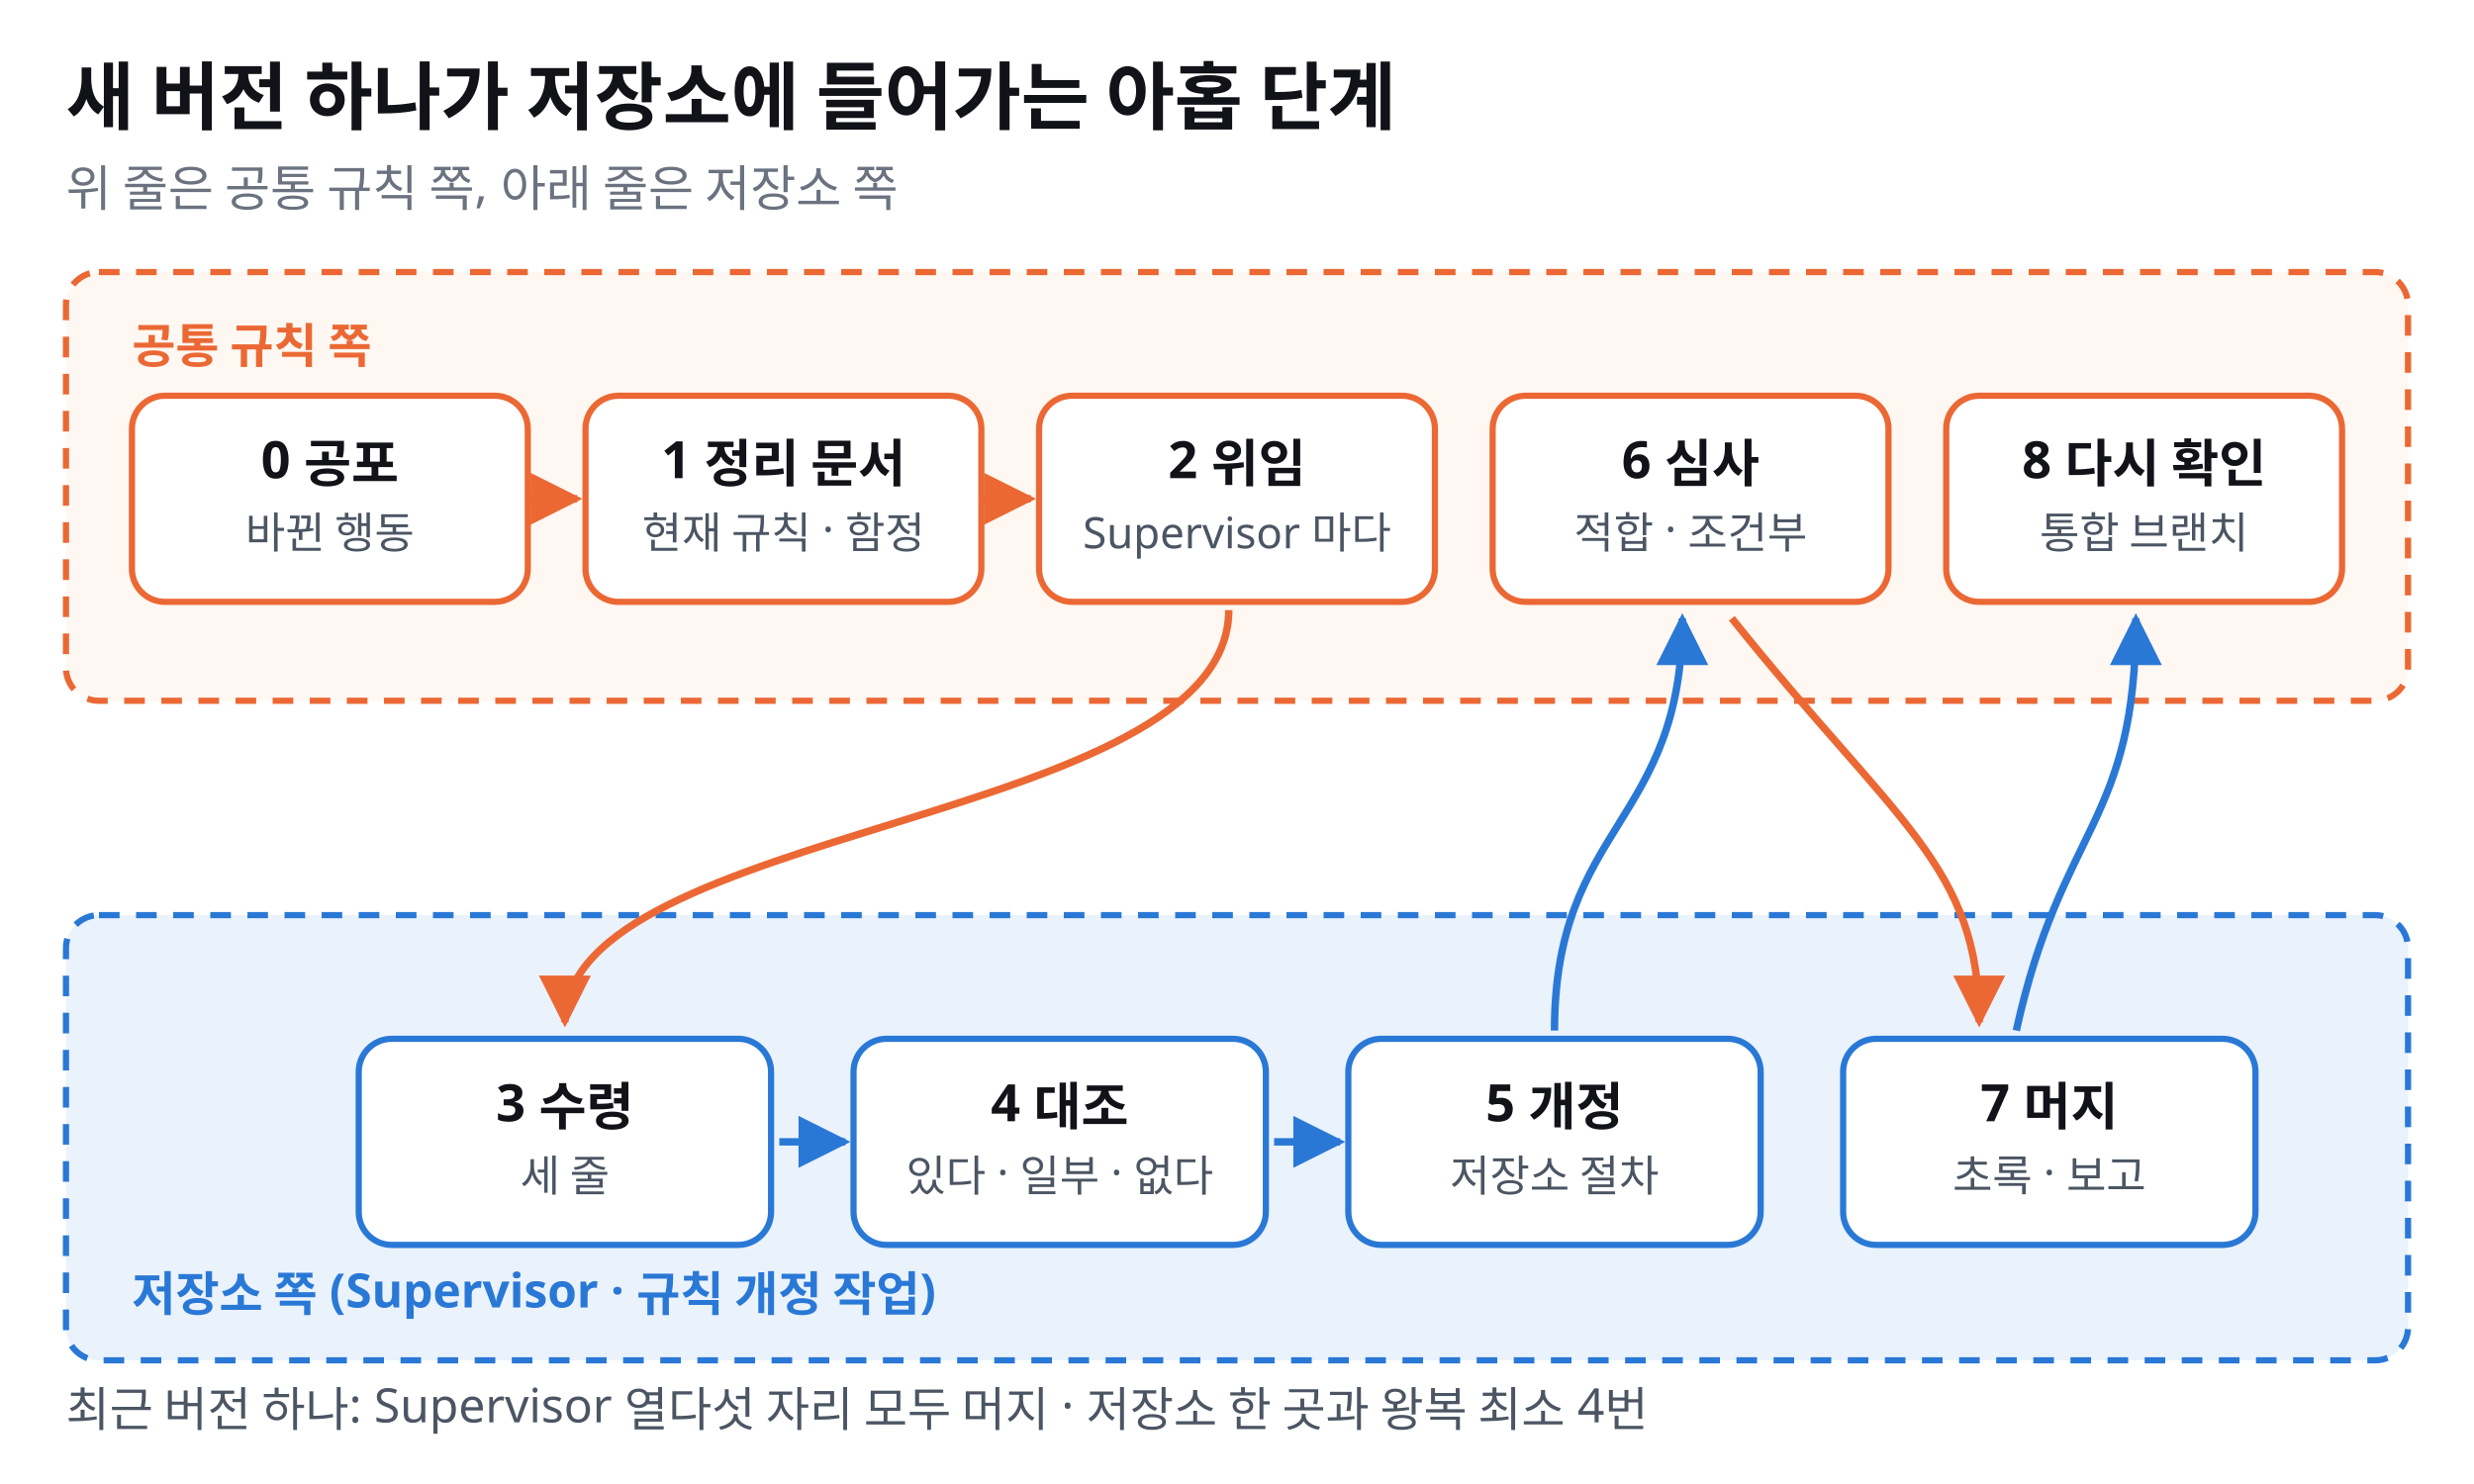
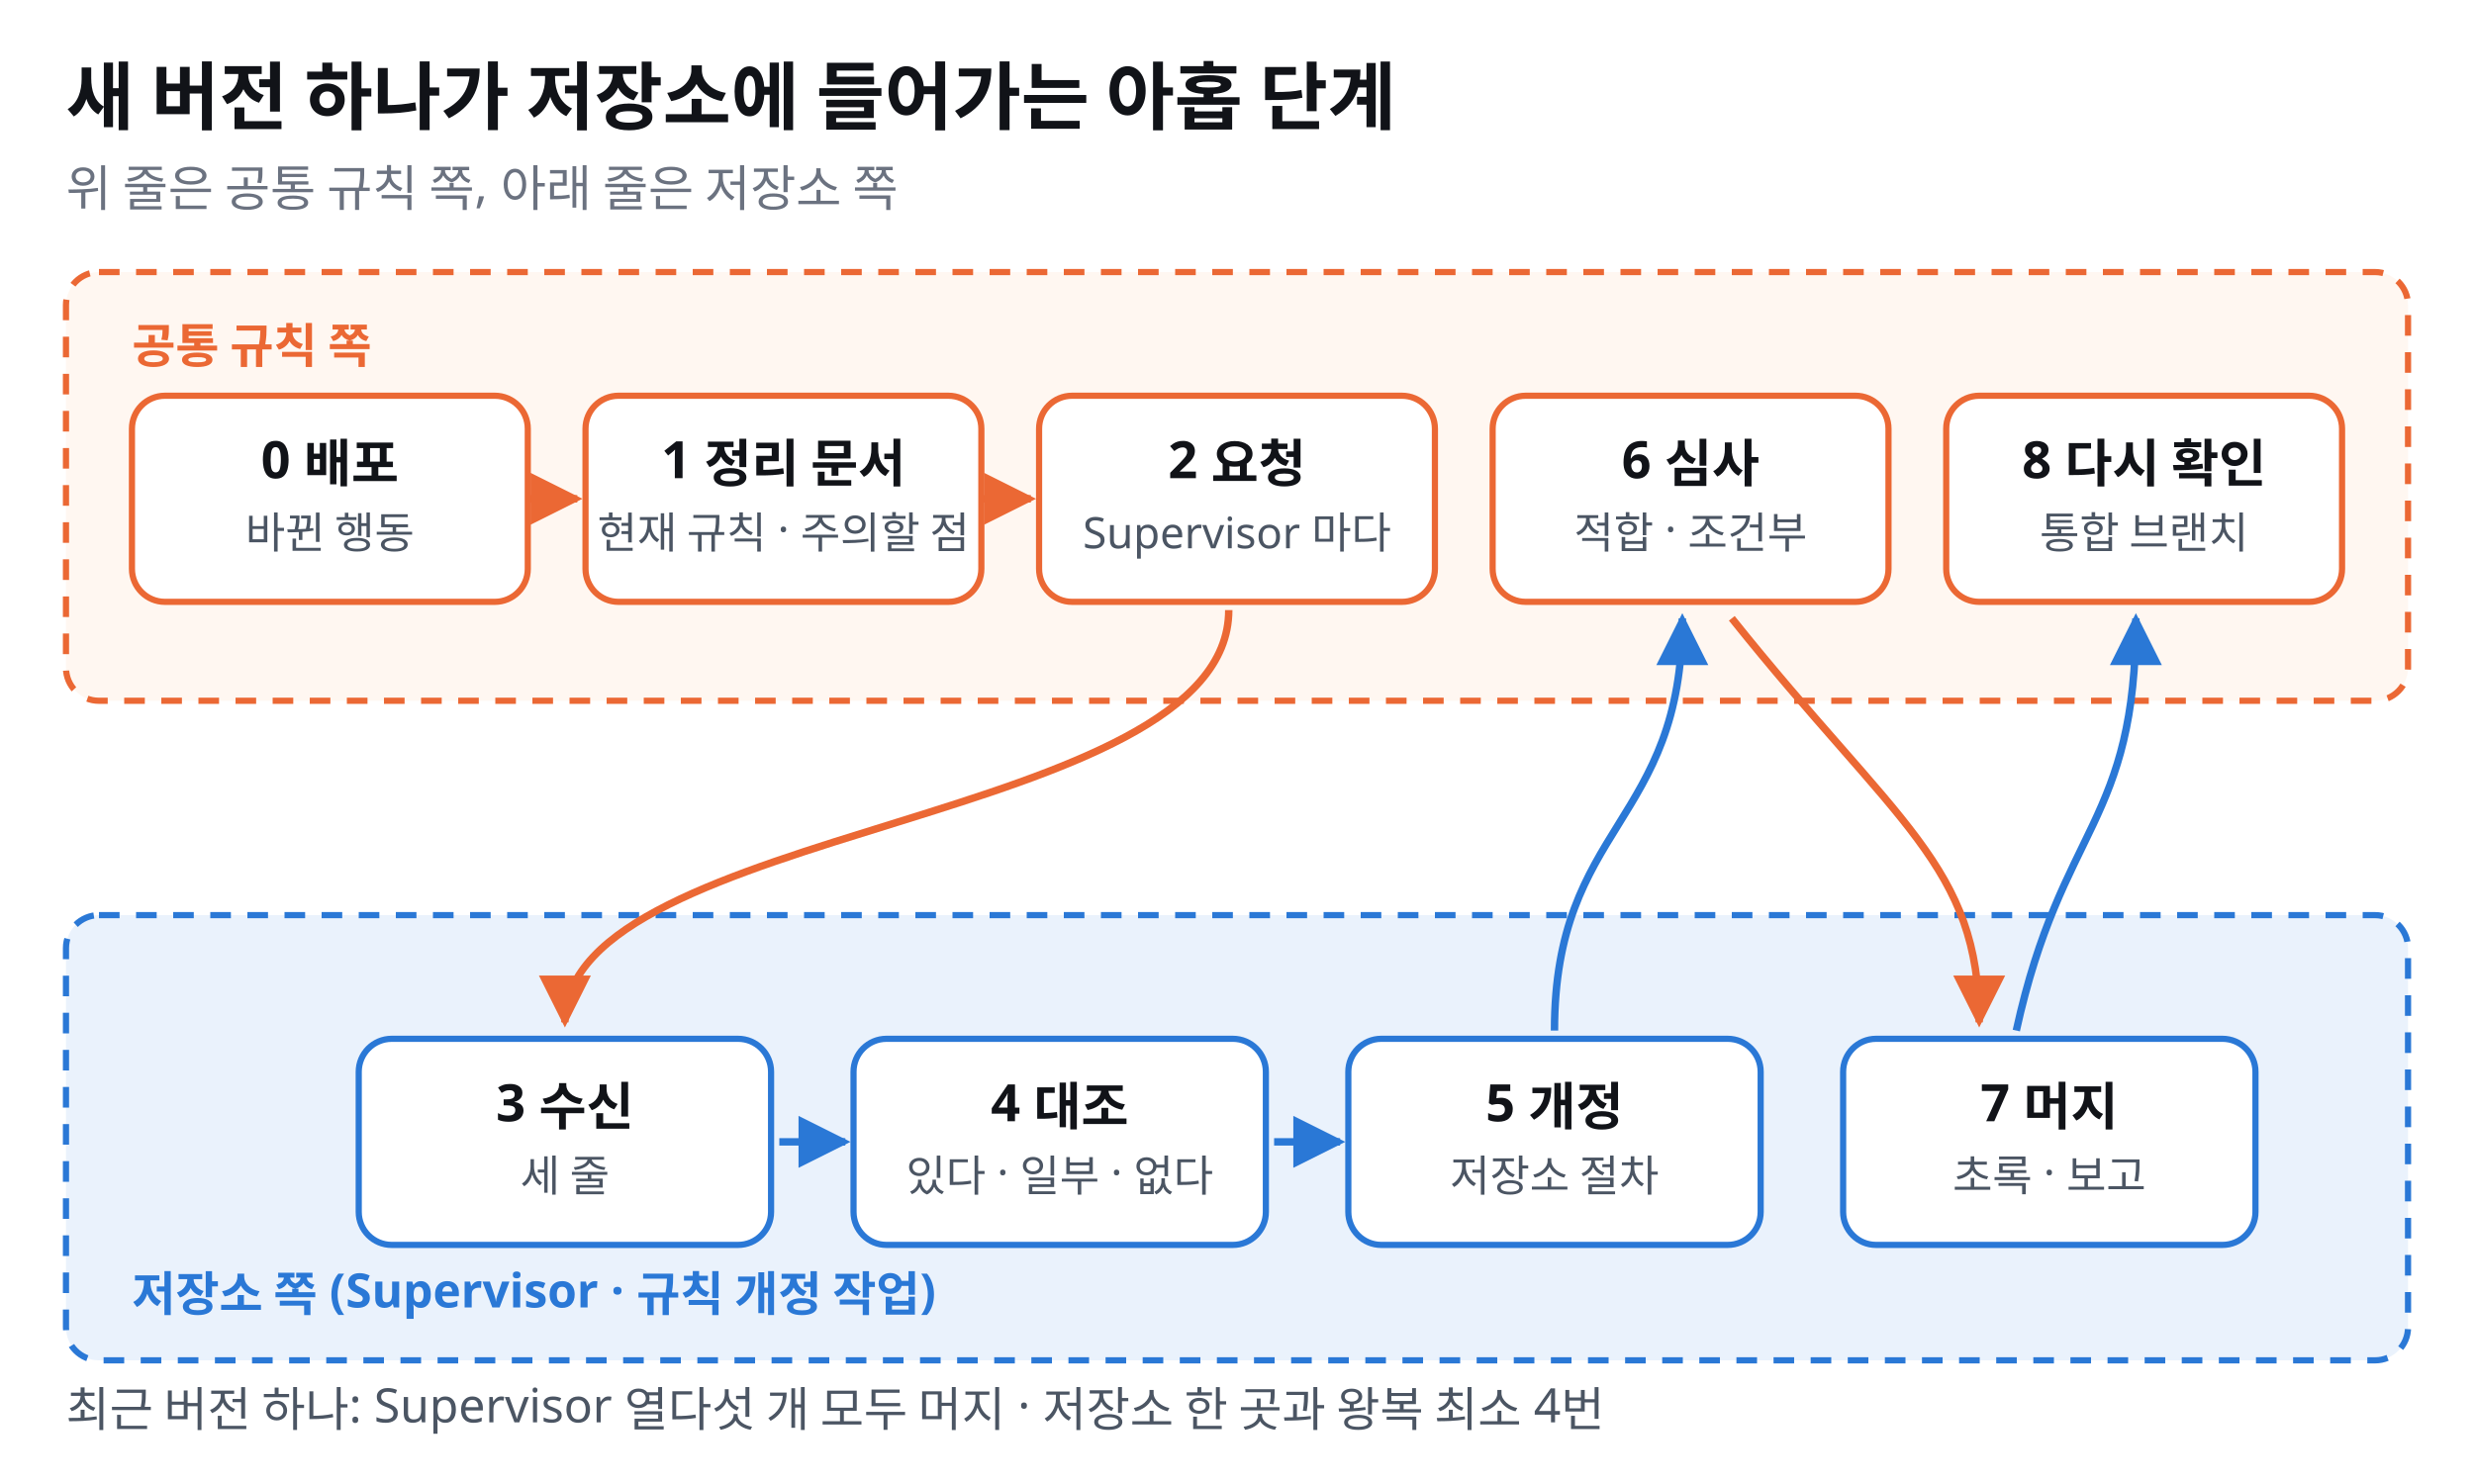
<svg xmlns="http://www.w3.org/2000/svg" viewBox="0 0 600 360" width="600" height="360" role="img" aria-labelledby="t d">
  <rect width="600" height="360" fill="#ffffff" />
  <g font-family="Pretendard, 'Apple SD Gothic Neo', 'Noto Sans KR', 'Malgun Gothic', sans-serif">
    <defs>
      <marker id="r-o" viewBox="0 0 10 10" refX="9" refY="5" markerWidth="7" markerHeight="7" orient="auto-start-reverse">
        <path d="M0,0 L10,5 L0,10 z" fill="#eb6834" />
      </marker>
      <marker id="r-b" viewBox="0 0 10 10" refX="9" refY="5" markerWidth="7" markerHeight="7" orient="auto-start-reverse">
        <path d="M0,0 L10,5 L0,10 z" fill="#2a78d6" />
      </marker>
    </defs>
    <text x="16" y="30" font-size="18" fill="#111318" font-weight="700">새 버전 하나가 저장소에 들어가는 아홉 단계</text>
    <text x="16" y="50" font-size="12" fill="#6b7280">위 줄은 공통 규칙 쪽, 아래 줄은 저장소 쪽</text>
    <rect x="16" y="66" width="568" height="104" rx="8" fill="#fff7f1" stroke="#eb6834" stroke-width="1.5" stroke-dasharray="5 4" />
    <rect x="16" y="222" width="568" height="108" rx="8" fill="#eaf2fc" stroke="#2a78d6" stroke-width="1.5" stroke-dasharray="5 4" />
    <rect x="32" y="96" width="96" height="50" rx="8" fill="#ffffff" stroke="#eb6834" stroke-width="1.5" />
-     <text x="80" y="116" font-size="12.5" fill="#111318" text-anchor="middle" font-weight="700">0 공포</text>
+     <text x="80" y="116" font-size="12.5" fill="#111318" text-anchor="middle" font-weight="700">0 배포</text>
    <text x="80" y="133" font-size="10.5" fill="#4b5563" text-anchor="middle">바뀐 행동</text>
    <rect x="142" y="96" width="96" height="50" rx="8" fill="#ffffff" stroke="#eb6834" stroke-width="1.5" />
    <text x="190" y="116" font-size="12.5" fill="#111318" text-anchor="middle" font-weight="700">1 정리 문서</text>
-     <text x="190" y="133" font-size="10.5" fill="#4b5563" text-anchor="middle">현재 규칙 · 함정</text>
+     <text x="190" y="133" font-size="10.5" fill="#4b5563" text-anchor="middle">현재 규칙 · 주의할 점</text>
    <rect x="252" y="96" width="96" height="50" rx="8" fill="#ffffff" stroke="#eb6834" stroke-width="1.5" />
-     <text x="300" y="116" font-size="12.5" fill="#111318" text-anchor="middle" font-weight="700">2 위임</text>
+     <text x="300" y="116" font-size="12.5" fill="#111318" text-anchor="middle" font-weight="700">2 요청</text>
    <text x="300" y="133" font-size="10.5" fill="#4b5563" text-anchor="middle">Supervisor 마다</text>
    <rect x="362" y="96" width="96" height="50" rx="8" fill="#ffffff" stroke="#eb6834" stroke-width="1.5" />
    <text x="410" y="116" font-size="12.5" fill="#111318" text-anchor="middle" font-weight="700">6 심사</text>
    <text x="410" y="133" font-size="10.5" fill="#4b5563" text-anchor="middle">적합 · 조건부</text>
    <rect x="472" y="96" width="96" height="50" rx="8" fill="#ffffff" stroke="#eb6834" stroke-width="1.5" />
    <text x="520" y="116" font-size="12.5" fill="#111318" text-anchor="middle" font-weight="700">8 다시 확인</text>
    <text x="520" y="133" font-size="10.5" fill="#4b5563" text-anchor="middle">통합 브랜치</text>
    <rect x="87" y="252" width="100" height="50" rx="8" fill="#ffffff" stroke="#2a78d6" stroke-width="1.5" />
-     <text x="137" y="272" font-size="12.5" fill="#111318" text-anchor="middle" font-weight="700">3 수령</text>
+     <text x="137" y="272" font-size="12.5" fill="#111318" text-anchor="middle" font-weight="700">3 수신</text>
    <text x="137" y="289" font-size="10.5" fill="#4b5563" text-anchor="middle">세 줄</text>
    <rect x="207" y="252" width="100" height="50" rx="8" fill="#ffffff" stroke="#2a78d6" stroke-width="1.5" />
    <text x="257" y="272" font-size="12.5" fill="#111318" text-anchor="middle" font-weight="700">4 대조</text>
    <text x="257" y="289" font-size="10.5" fill="#4b5563" text-anchor="middle">있다 · 일부 · 없다</text>
    <rect x="327" y="252" width="100" height="50" rx="8" fill="#ffffff" stroke="#2a78d6" stroke-width="1.5" />
    <text x="377" y="272" font-size="12.5" fill="#111318" text-anchor="middle" font-weight="700">5 개정</text>
    <text x="377" y="289" font-size="10.5" fill="#4b5563" text-anchor="middle">저장소 절차</text>
    <rect x="447" y="252" width="100" height="50" rx="8" fill="#ffffff" stroke="#2a78d6" stroke-width="1.5" />
    <text x="497" y="272" font-size="12.5" fill="#111318" text-anchor="middle" font-weight="700">7 머지</text>
    <text x="497" y="289" font-size="10.5" fill="#4b5563" text-anchor="middle">초록 · 보고</text>
    <line x1="128" y1="121" x2="140" y2="121" stroke="#eb6834" stroke-width="1.8" marker-end="url(#r-o)" />
    <line x1="238" y1="121" x2="250" y2="121" stroke="#eb6834" stroke-width="1.8" marker-end="url(#r-o)" />
    <path d="M298,148 C298,200 137,200 137,248" fill="none" stroke="#eb6834" stroke-width="1.8" marker-end="url(#r-o)" />
    <line x1="189" y1="277" x2="205" y2="277" stroke="#2a78d6" stroke-width="1.8" marker-end="url(#r-b)" />
    <line x1="309" y1="277" x2="325" y2="277" stroke="#2a78d6" stroke-width="1.8" marker-end="url(#r-b)" />
    <path d="M377,250 C377,200 408,200 408,150" fill="none" stroke="#2a78d6" stroke-width="1.8" marker-end="url(#r-b)" />
    <path d="M420,150 C460,200 480,210 480,248" fill="none" stroke="#eb6834" stroke-width="1.8" marker-end="url(#r-o)" />
    <path d="M489,250 C500,200 518,200 518,150" fill="none" stroke="#2a78d6" stroke-width="1.8" marker-end="url(#r-b)" />
    <text x="32" y="88" font-size="11.5" fill="#eb6834" font-weight="700">공통 규칙 쪽</text>
    <text x="32" y="318" font-size="11.5" fill="#2a78d6" font-weight="700">저장소 쪽 (Supervisor · 규칙 개정 작업)</text>
-     <text x="16" y="346" font-size="11.5" fill="#4b5563">최근 버전 하나: Supervisor 열다섯 자리 모두 머지 · 저장소 한 곳과 왕복 최소 4번</text>
+     <text x="16" y="346" font-size="11.5" fill="#4b5563">최근 버전 하나: Supervisor 열다섯 개 모두 머지 · 저장소 한 곳과 왕복 최소 4번</text>
  </g>
</svg>
